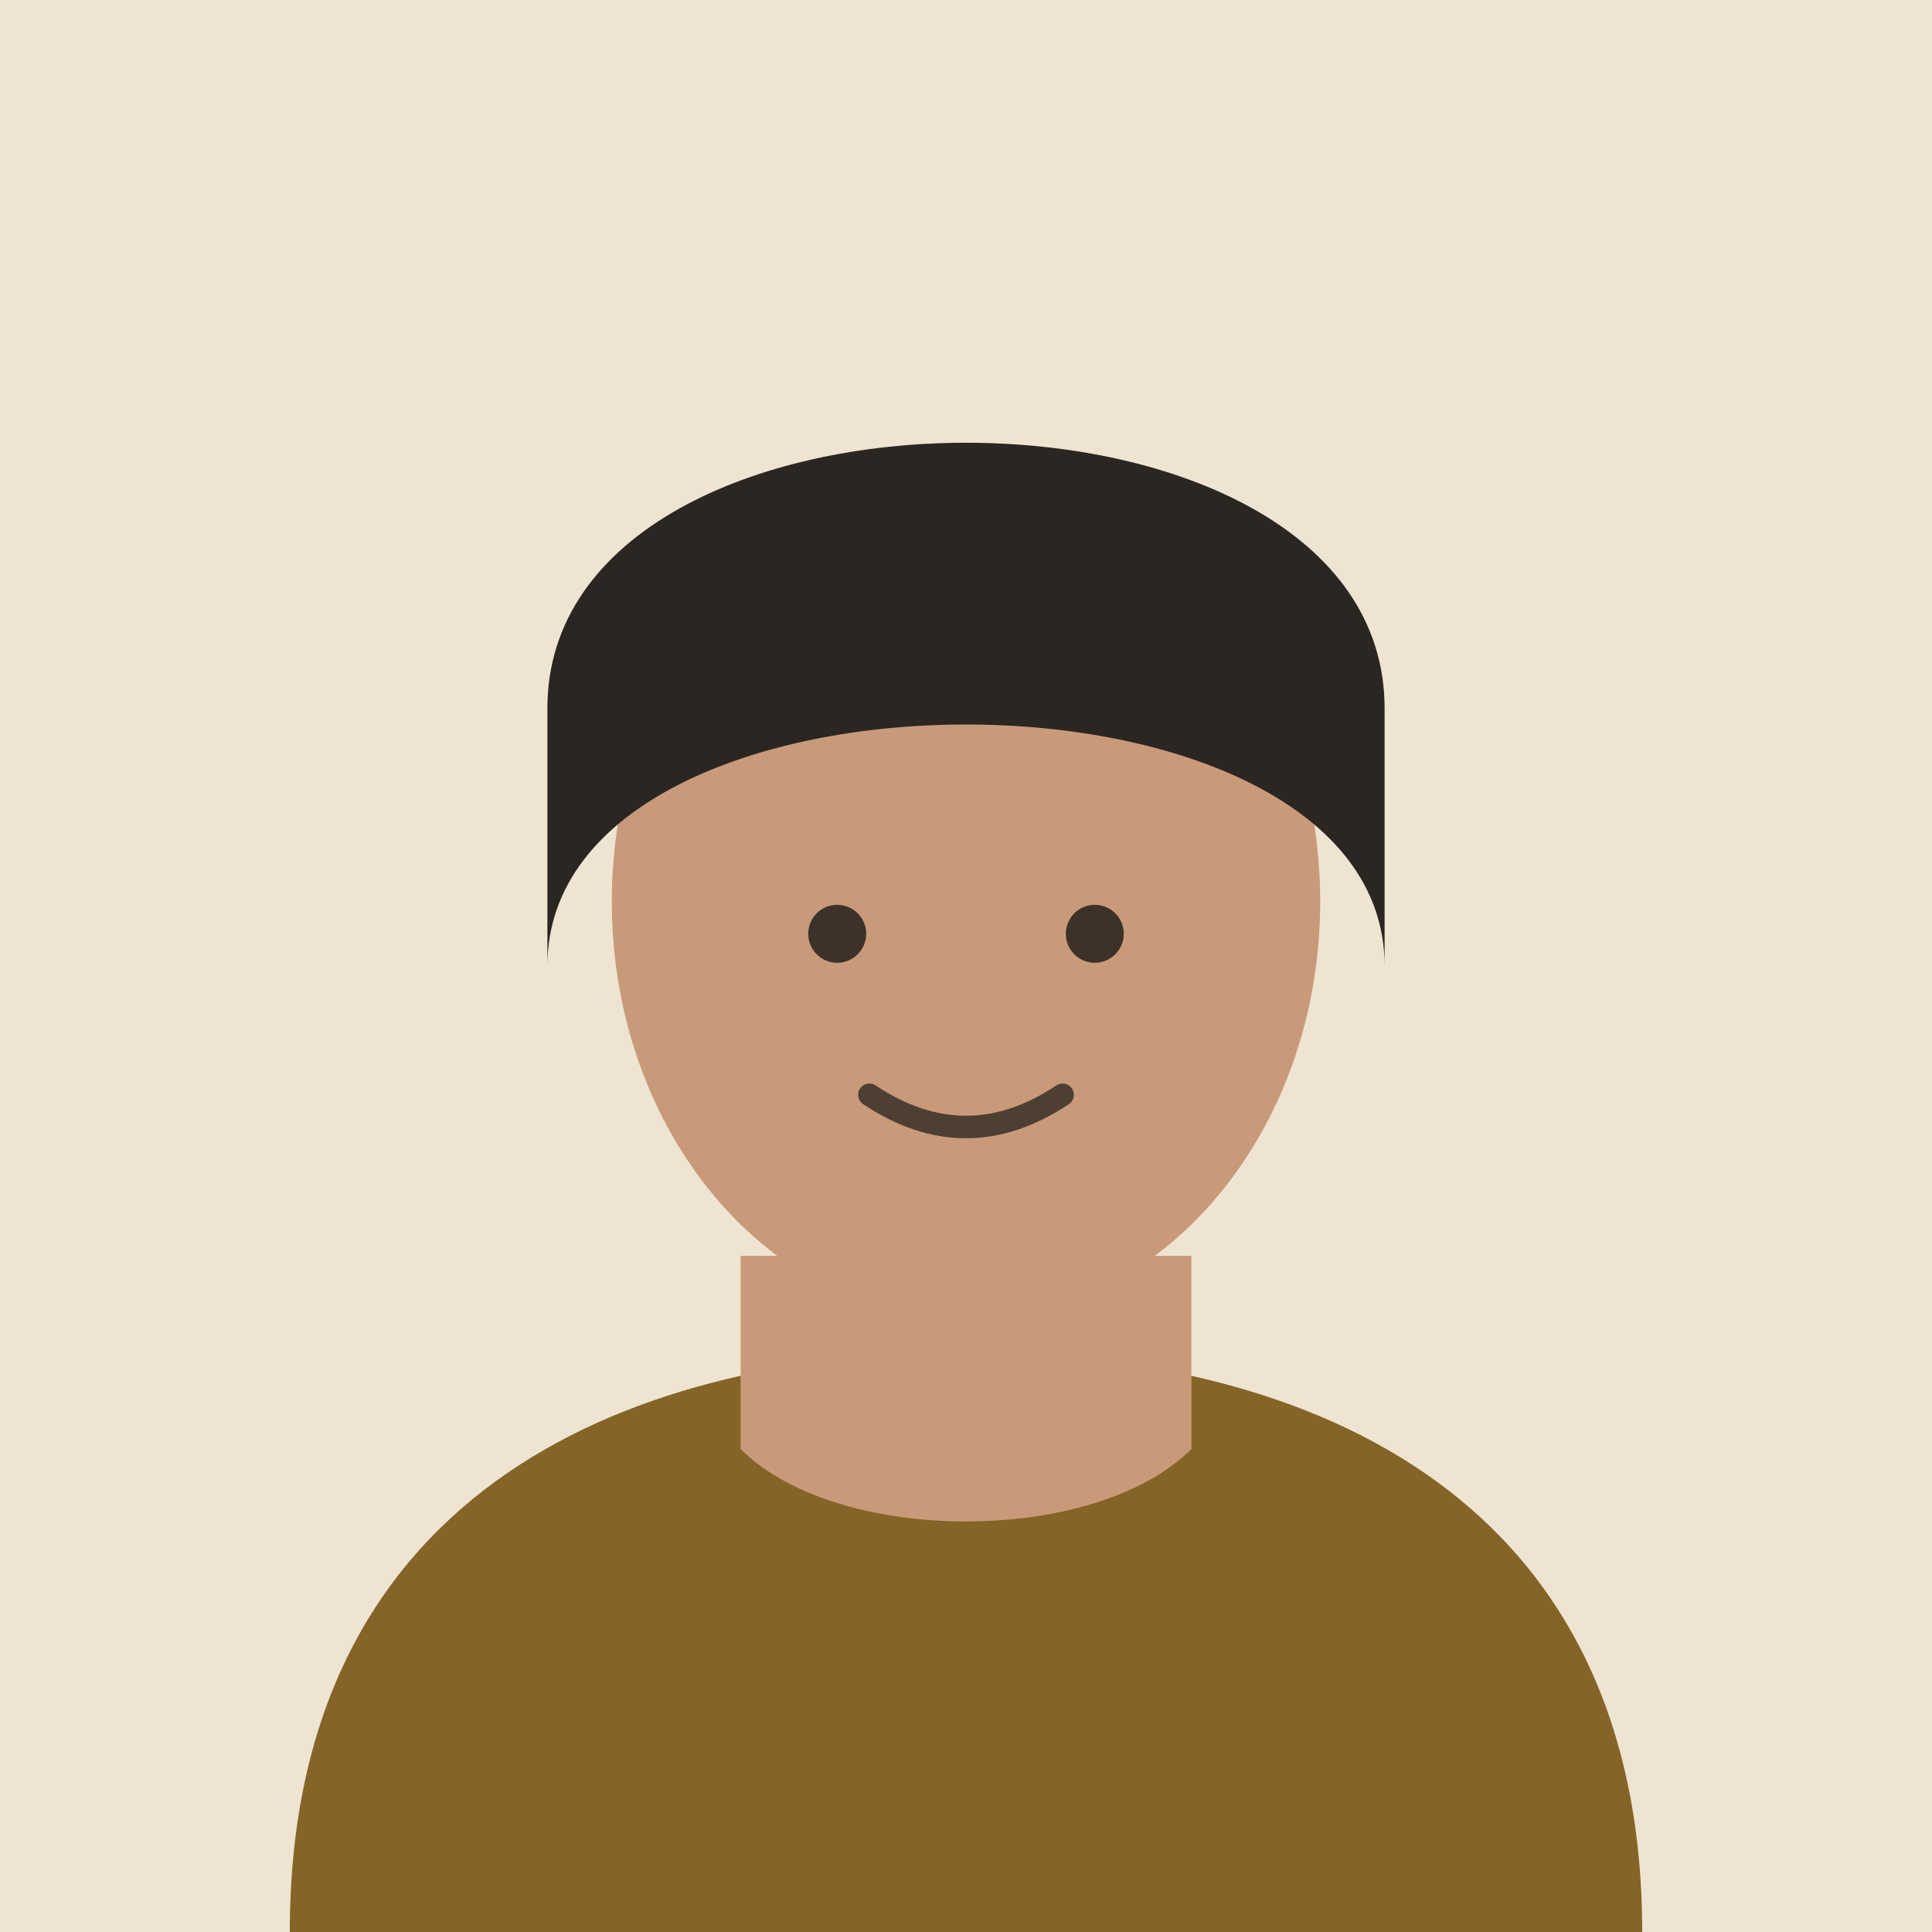
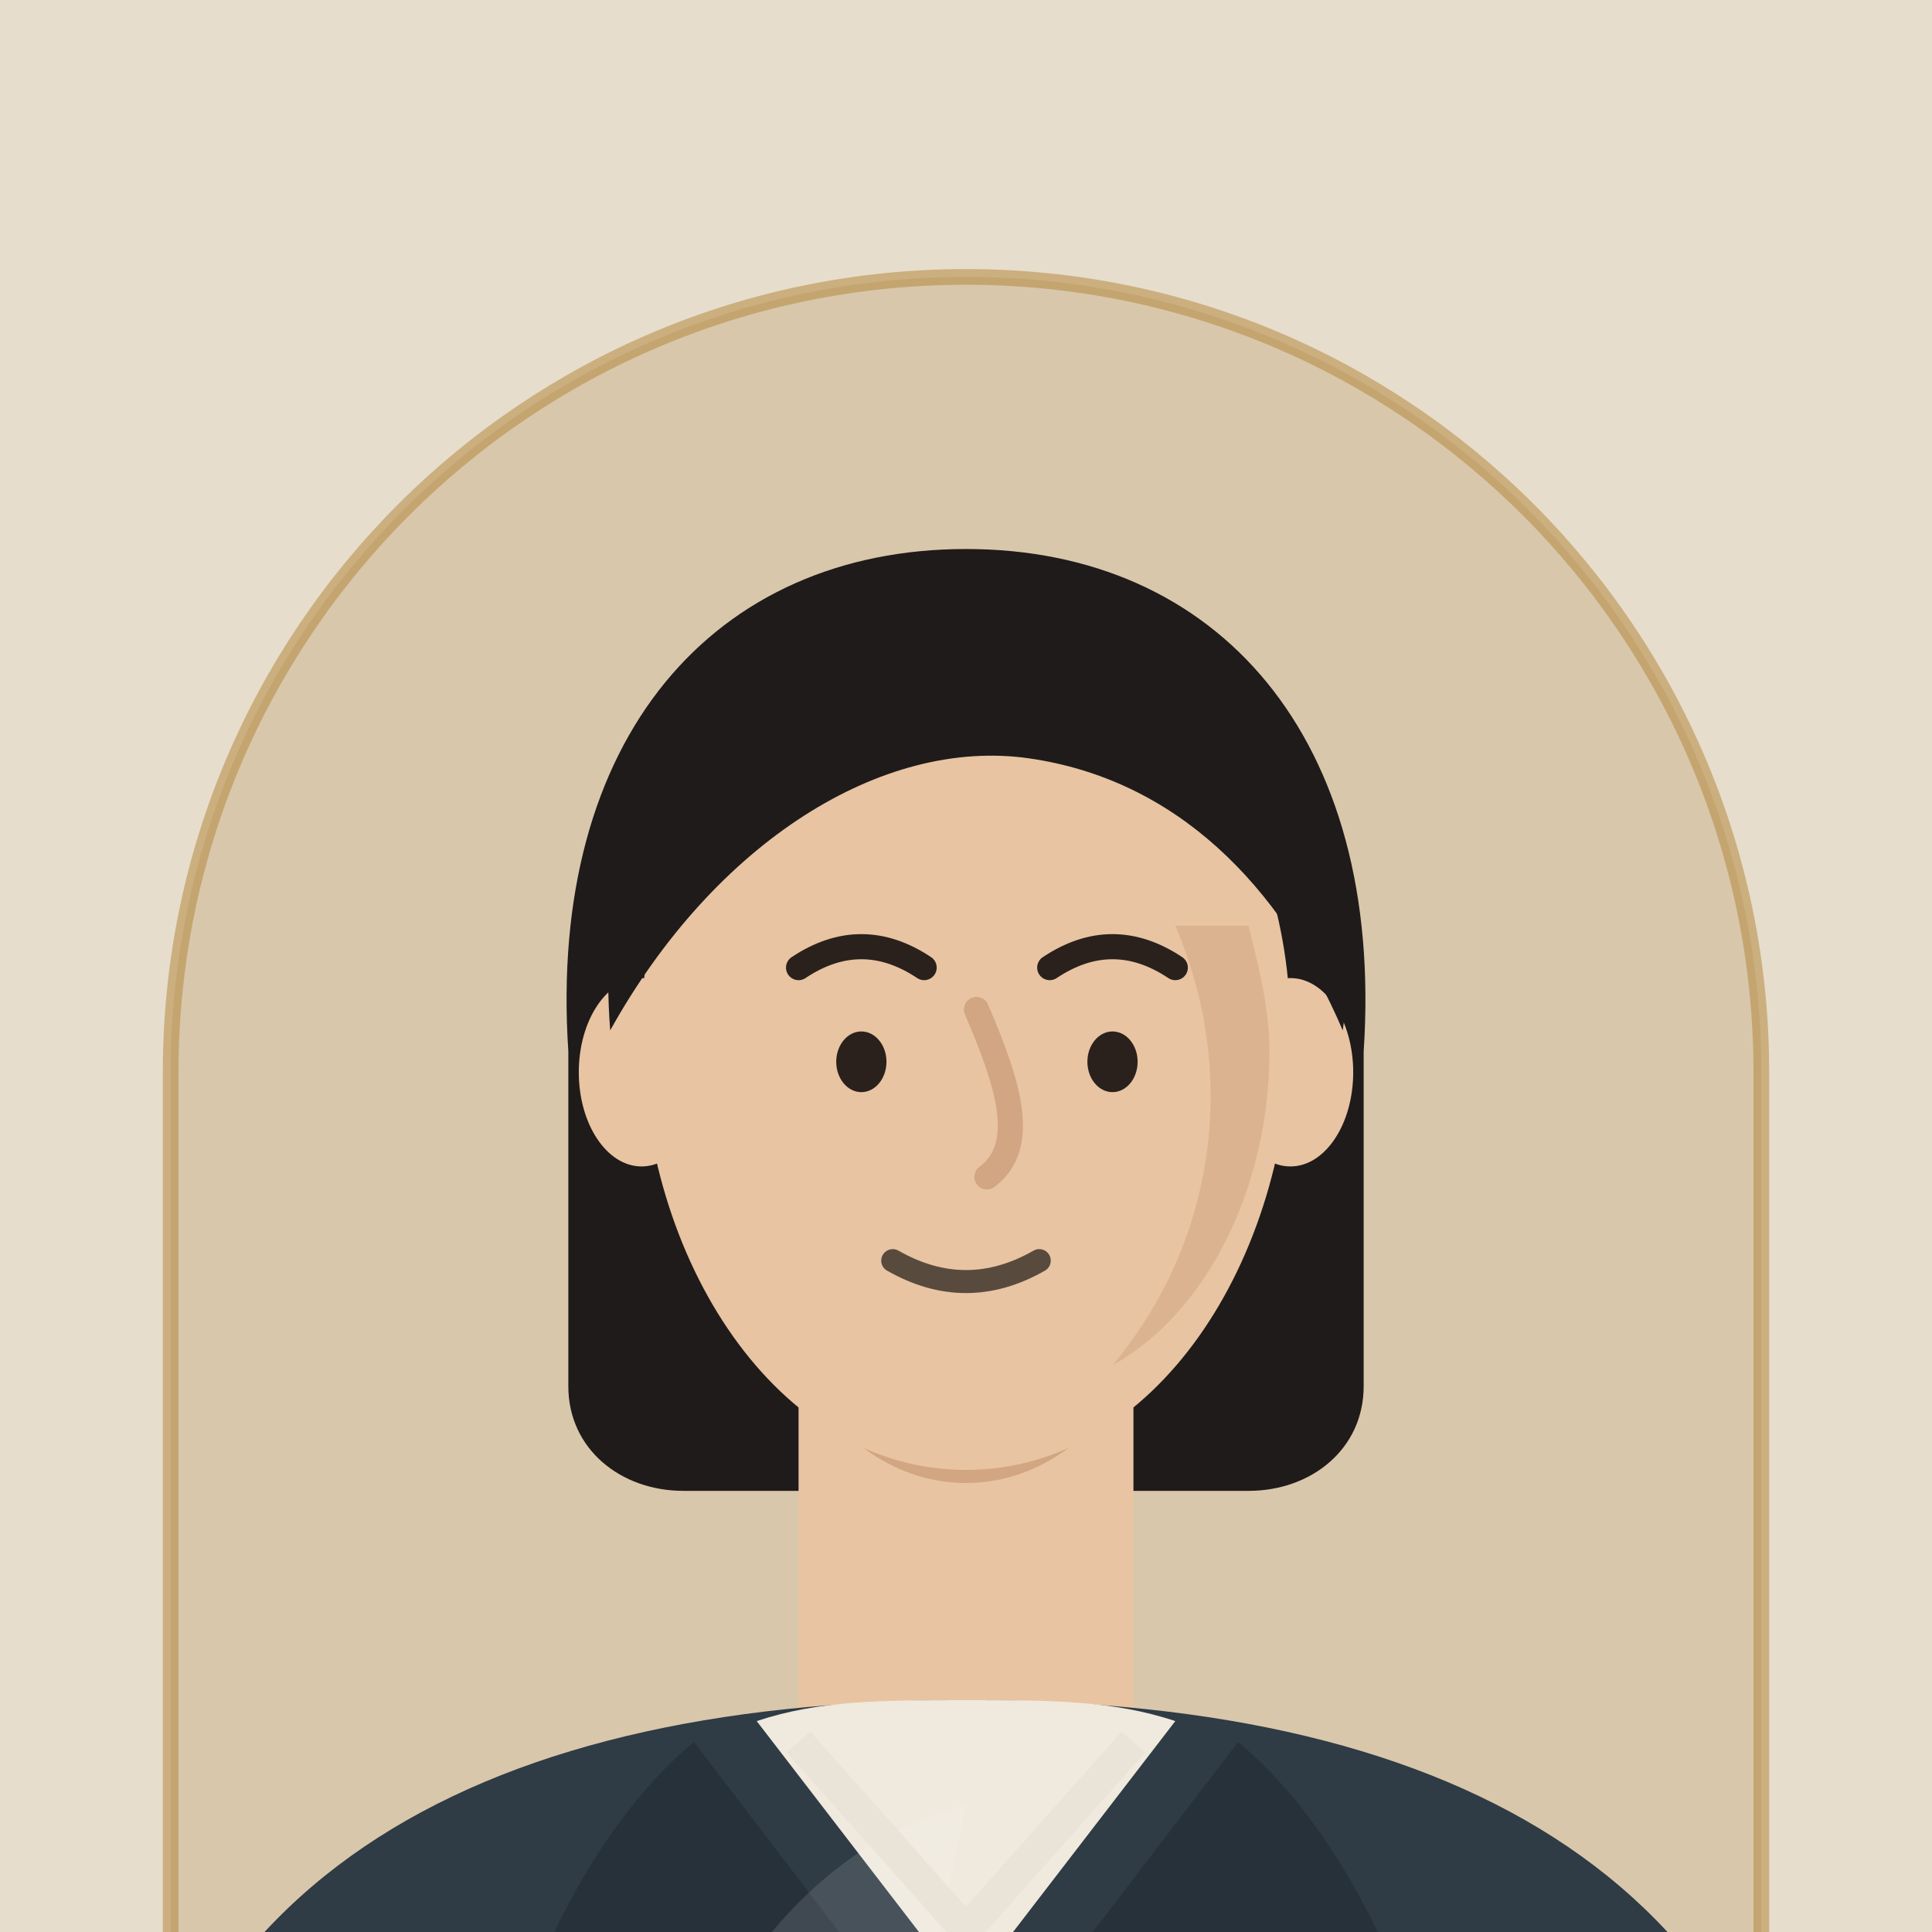
- <svg xmlns="http://www.w3.org/2000/svg" viewBox="0 0 120 120" width="240" height="240">
-   <rect width="120" height="120" fill="#efe4d2" />
-   <path d="M18 120 C18 92 40 84 60 84 C80 84 102 92 102 120 Z" fill="#856427" />
-   <path d="M46 78 L46 90 C52 96 68 96 74 90 L74 78 Z" fill="#c99a7a" />
-   <ellipse cx="60" cy="56" rx="22" ry="26" fill="#c99a7a" />
-   <path d="M34 44 C34 22 86 22 86 44 L86 60 C86 40 34 40 34 60 Z" fill="#2b2622" />
-   <circle cx="52" cy="58" r="1.8" fill="#1a1815" opacity="0.8" />
-   <circle cx="68" cy="58" r="1.8" fill="#1a1815" opacity="0.8" />
-   <path d="M54 68 Q60 72 66 68" stroke="#1a1815" stroke-width="1.4" fill="none" stroke-linecap="round" opacity="0.7" />
+ <svg xmlns="http://www.w3.org/2000/svg" viewBox="0 0 240 240" width="240" height="240">
+   <rect width="240" height="240" fill="#e7ddcc" />
+   <g transform="translate(120 128) scale(1.3) translate(-120 -118)">
+     <path d="M44 240V122a76 76 0 0 1 152 0V240Z" fill="#d8c7ab" />
+     <path d="M44 240V122a76 76 0 0 1 152 0V240" fill="none" stroke="#b5893f" stroke-width="1.5" opacity=".55" />
+     <path d="M82 120c-2-30 14-48 38-48s40 18 38 48v32c0 6-5 10-11 10h-13l-4-30h-20l-4 30h-13c-6 0-11-4-11-10Z" fill="#1f1b1a" />
+     <path d="M104 146v40c8 9 24 9 32 0v-40Z" fill="#e8c4a2" />
+     <path d="M104 150c7 15 25 15 32 0v-4h-32Z" fill="#d2a682" />
+     <path d="M38 240c4-40 34-58 82-58s78 18 82 58Z" fill="#2f3b45" />
+     <path d="M100 184l20 26 20-26c-6-2-12-2-20-2s-14 0-20 2Z" fill="#efe9de" />
+     <path d="M94 186l26 34-14 20H70c4-24 12-44 24-54Z M146 186l-26 34 14 20h36c-4-24-12-44-24-54Z" fill="#26313a" />
+     <ellipse cx="89" cy="122" rx="6" ry="9" fill="#e8c4a2" />
+     <ellipse cx="151" cy="122" rx="6" ry="9" fill="#e8c4a2" />
+     <path d="M89 118c0 22 13 42 31 42s31-20 31-42c0-21-13-38-31-38s-31 17-31 38Z" fill="#e8c4a2" />
+     <path d="M140 108c6 14 4 30-6 42 9-5 15-17 15-30 0-4-1-8-2-12Z" fill="#d2a682" opacity=".55" />
+     <path d="M121 116c3 7 5 13 1 16" stroke="#d2a682" stroke-width="2.4" fill="none" stroke-linecap="round" />
+     <path d="M104 112q6-4 12 0M128 112q6-4 12 0" stroke="#2a211c" stroke-width="2.4" fill="none" stroke-linecap="round" />
+     <ellipse cx="110" cy="121" rx="2.4" ry="2.9" fill="#2a211c" />
+     <ellipse cx="134" cy="121" rx="2.4" ry="2.9" fill="#2a211c" />
+     <path d="M113 140q7 4 14 0" stroke="#2a211c" stroke-width="2.2" fill="none" stroke-linecap="round" opacity=".75" />
+     <path d="M86 118c-2-26 12-44 36-44 22 0 38 16 34 44-6-14-16-24-30-26-14-2-30 8-40 26Z" fill="#1f1b1a" />
+     <path d="M86 240c6-28 18-44 34-48l-10 48Z" fill="#ffffff" opacity=".12" />
+     <path d="M104 186l16 18 16-18" fill="none" stroke="#e9e3d8" stroke-width="3" />
+   </g>
</svg>
